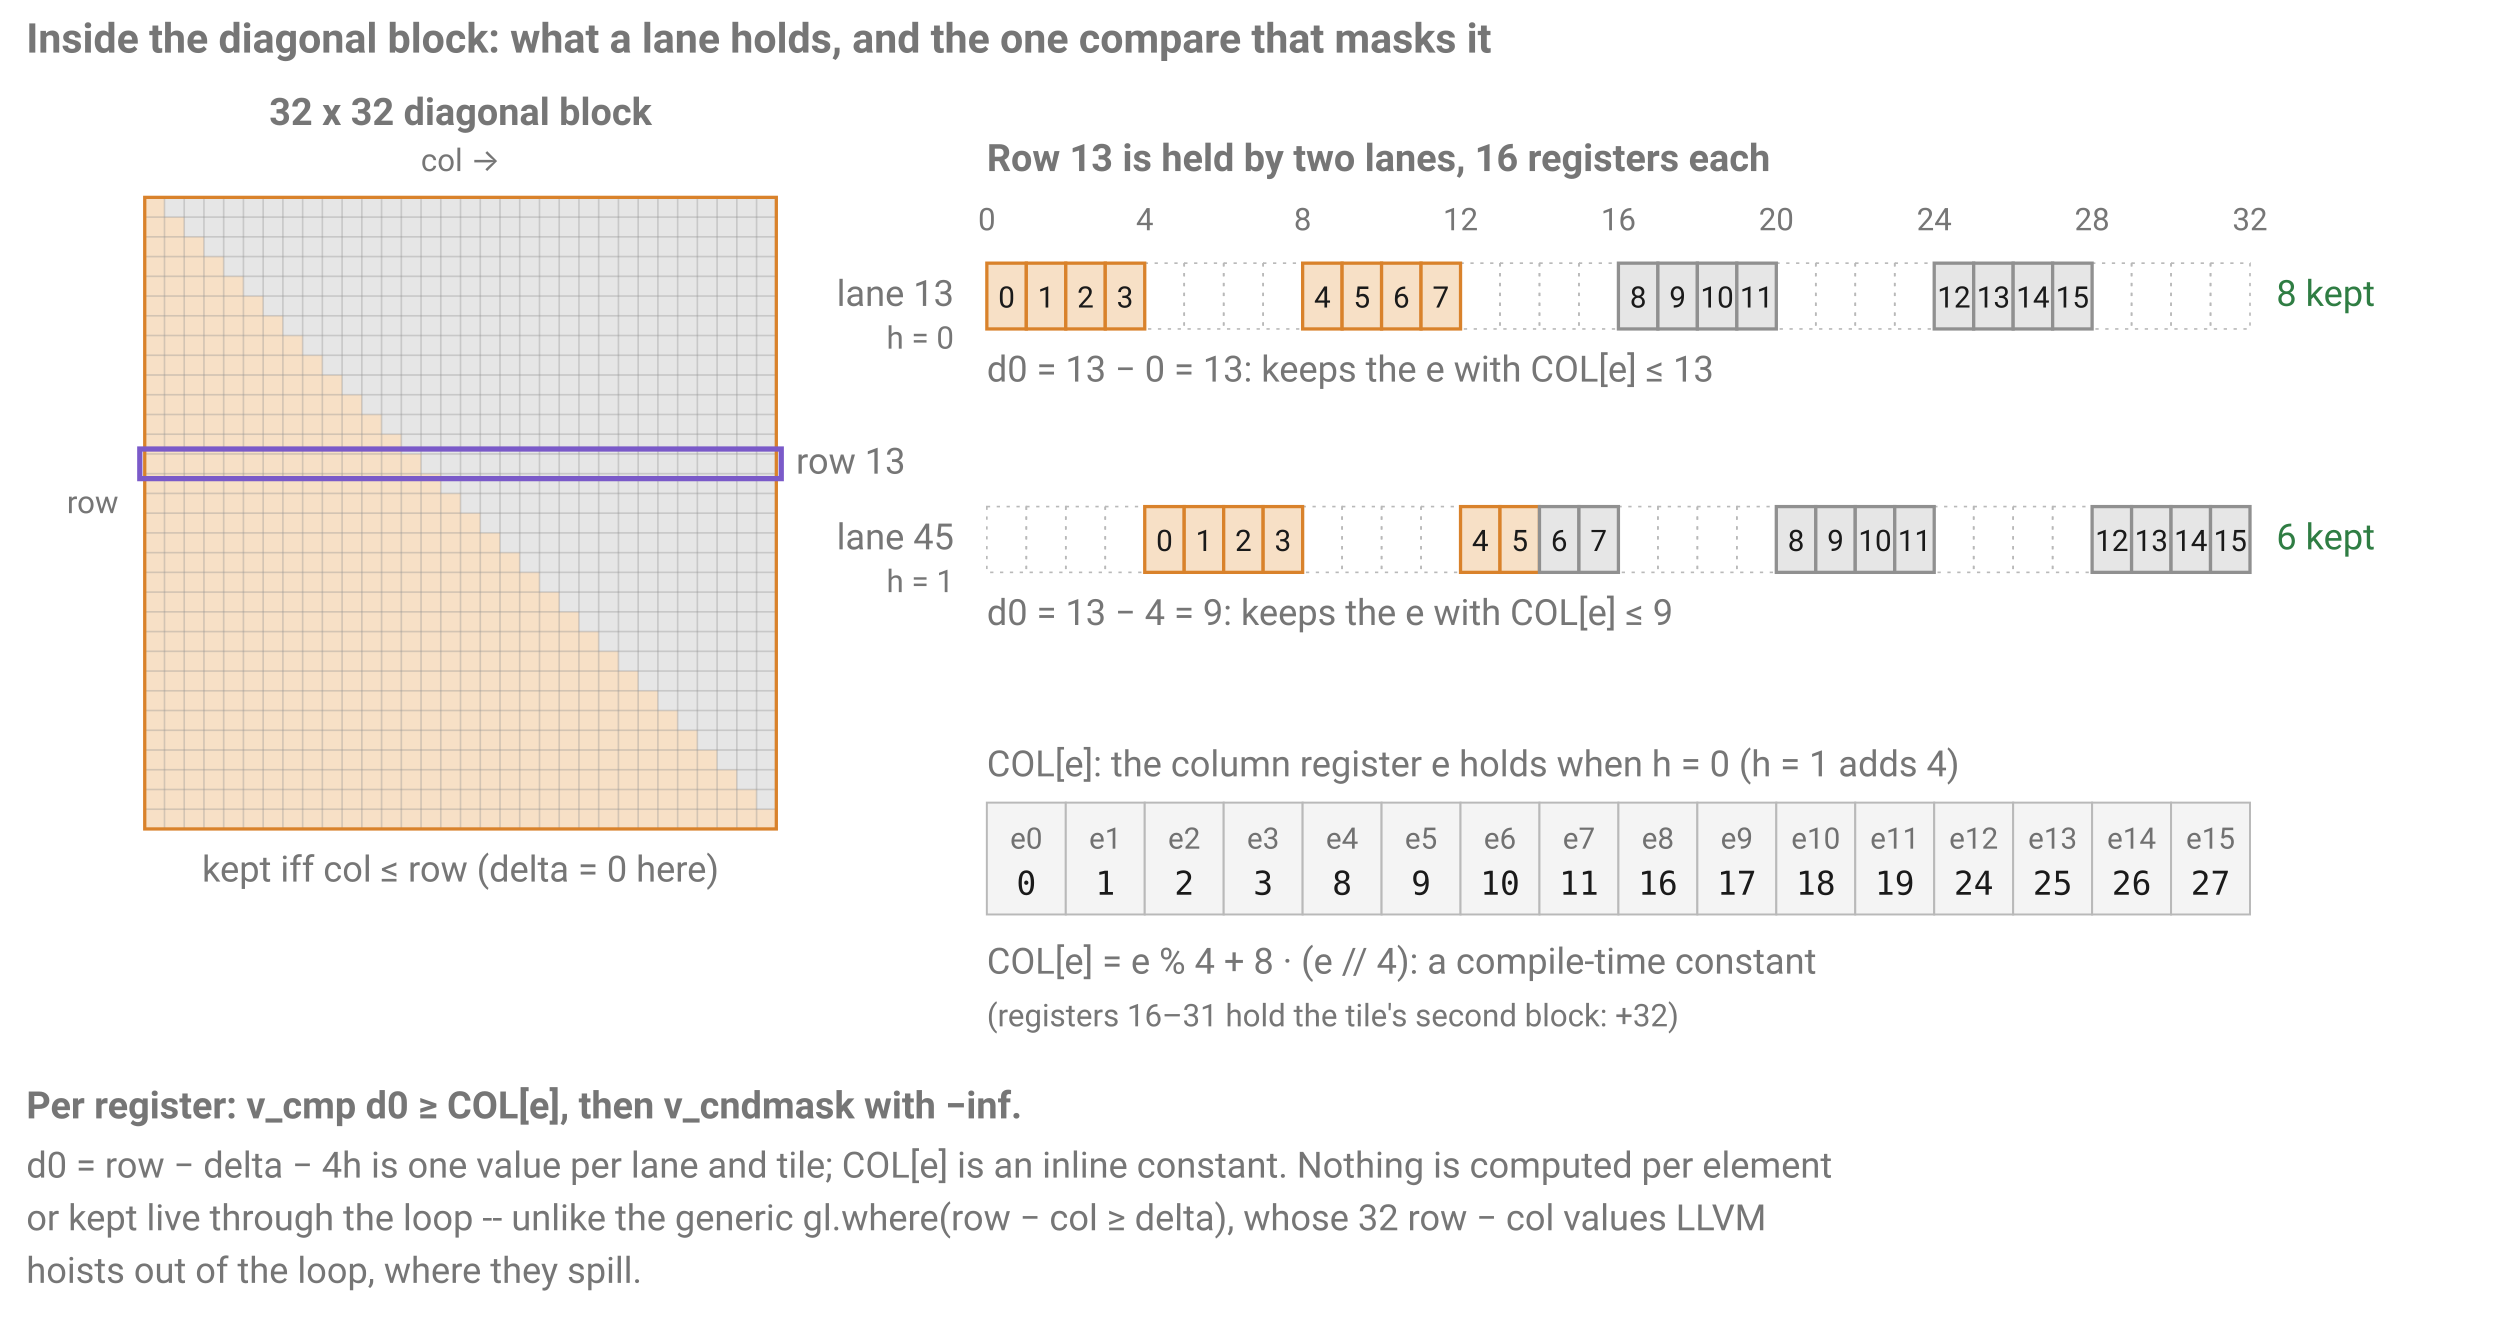
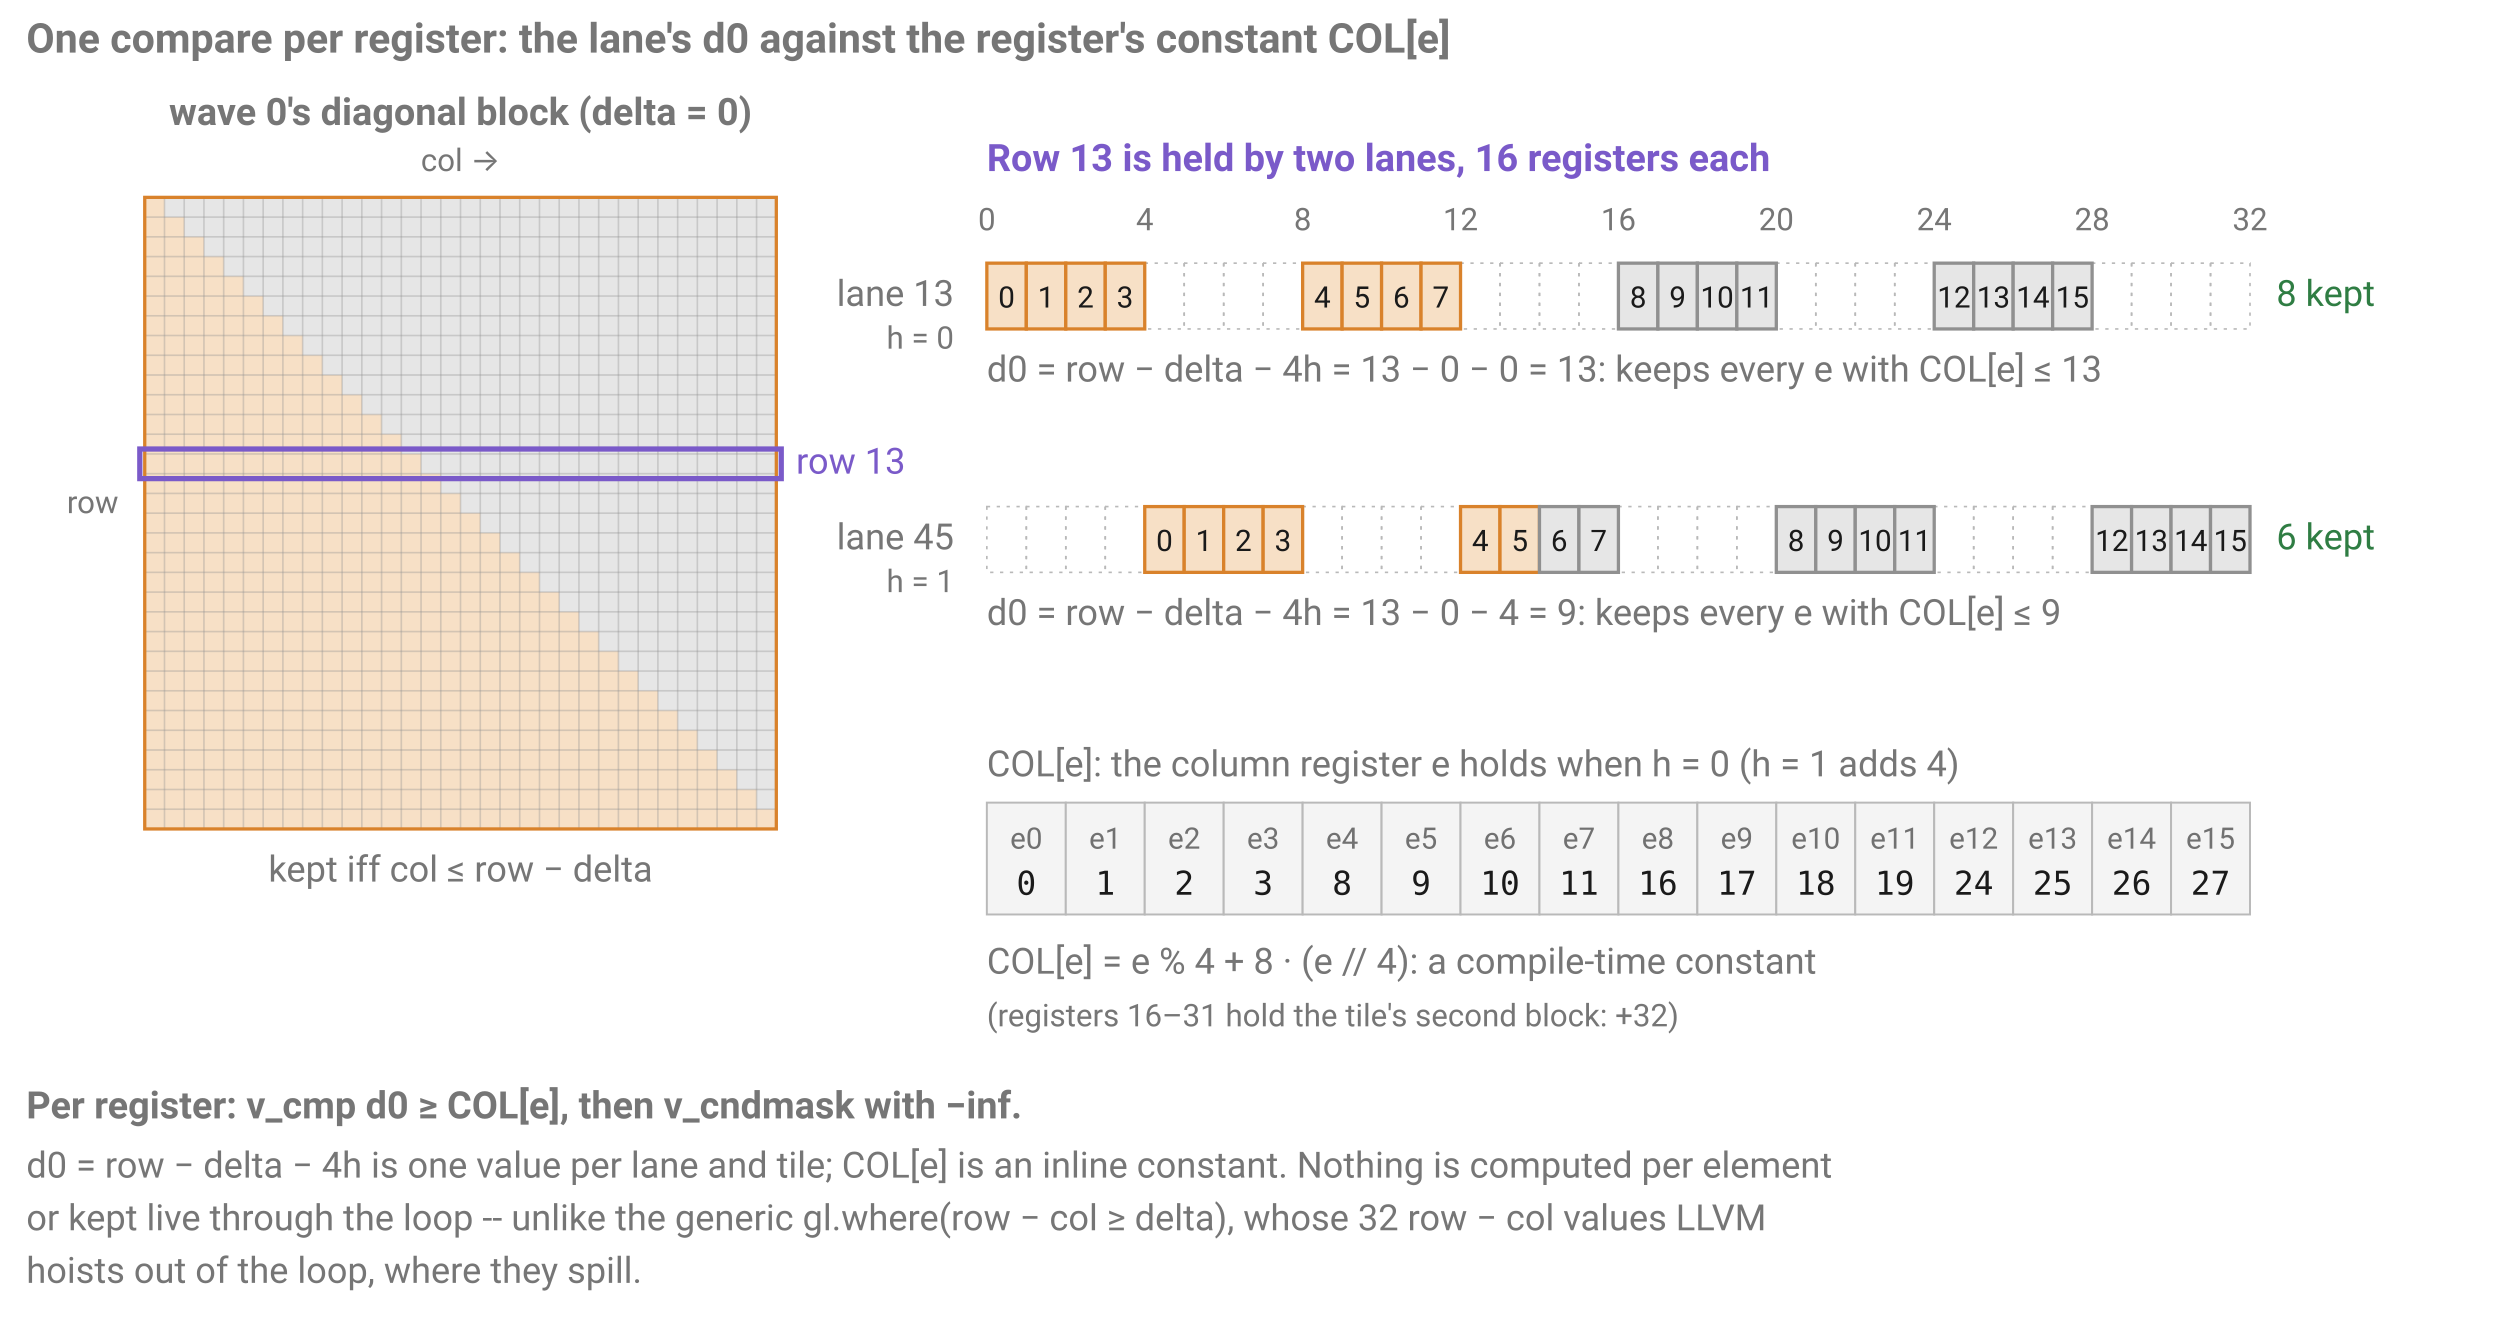
<svg xmlns="http://www.w3.org/2000/svg" viewBox="0 0 760 404" width="760" height="404" font-family="system-ui, -apple-system, Segoe UI, Roboto, sans-serif">
  <style>
    .h    { font-size: 12.5px; font-weight: 600; fill: #767676; }
    .st   { font-size: 11.5px; font-weight: 600; fill: #767676; }
    .lbl  { font-size: 11px; fill: #767676; }
    .sm   { font-size: 9.5px; fill: #767676; }
    .in   { font-size: 10px; fill: #1a1a1a; }
    .ins  { font-size: 9px; fill: #1a1a1a; }
+     .tiny { font-size: 8px; fill: #1a1a1a; }
    .inb  { font-size: 10px; font-weight: 600; fill: #1a1a1a; }
    .note { font-size: 11px; fill: #767676; }
    .bad  { font-size: 11px; fill: #c8443c; }
    .ok   { font-size: 11px; fill: #2f7d43; }
    .mono { font-family: ui-monospace, SFMono-Regular, Menlo, Consolas, monospace; }
  </style>
  <defs>
    <pattern id="waste" patternUnits="userSpaceOnUse" width="5" height="5" patternTransform="rotate(45)">
      <rect width="5" height="5" fill="#f7d2cf" />
      <line x1="0" y1="0" x2="0" y2="5" stroke="#c8443c" stroke-width="1.1" stroke-opacity="0.55" />
    </pattern>
  </defs>
-   <text class="h" x="8" y="16">Inside the diagonal block: what a lane holds, and the one compare that masks it</text>
-   <text class="st" x="140" y="38" text-anchor="middle">32 x 32 diagonal block</text>
+   <text class="h" x="8" y="16">One compare per register: the lane's d0 against the register's constant COL[e]</text>
+   <text class="st" x="140" y="38" text-anchor="middle">wave 0's diagonal block (delta = 0)</text>
  <text class="sm" x="140" y="52" text-anchor="middle">col →</text>
  <text class="sm" x="36" y="156" text-anchor="end">row</text>
  <rect x="44" y="60" width="192" height="192" fill="#e6e6e6" stroke="none" />
  <polygon points="44,60 50,60 50,66 56,66 56,72 62,72 62,78 68,78 68,84 74,84 74,90 80,90 80,96 86,96 86,102 92,102 92,108 98,108 98,114 104,114 104,120 110,120 110,126 116,126 116,132 122,132 122,138 128,138 128,144 134,144 134,150 140,150 140,156 146,156 146,162 152,162 152,168 158,168 158,174 164,174 164,180 170,180 170,186 176,186 176,192 182,192 182,198 188,198 188,204 194,204 194,210 200,210 200,216 206,216 206,222 212,222 212,228 218,228 218,234 224,234 224,240 230,240 230,246 236,246 236,252 44,252" fill="#f7e0c6" stroke="none" stroke-width="1" />
  <line x1="50" y1="60" x2="50" y2="252" stroke="#909090" stroke-width="0.5" stroke-opacity="0.35" />
  <line x1="44" y1="66" x2="236" y2="66" stroke="#909090" stroke-width="0.5" stroke-opacity="0.35" />
  <line x1="56" y1="60" x2="56" y2="252" stroke="#909090" stroke-width="0.5" stroke-opacity="0.35" />
  <line x1="44" y1="72" x2="236" y2="72" stroke="#909090" stroke-width="0.5" stroke-opacity="0.35" />
  <line x1="62" y1="60" x2="62" y2="252" stroke="#909090" stroke-width="0.5" stroke-opacity="0.35" />
  <line x1="44" y1="78" x2="236" y2="78" stroke="#909090" stroke-width="0.5" stroke-opacity="0.35" />
  <line x1="68" y1="60" x2="68" y2="252" stroke="#909090" stroke-width="0.5" stroke-opacity="0.35" />
  <line x1="44" y1="84" x2="236" y2="84" stroke="#909090" stroke-width="0.5" stroke-opacity="0.35" />
  <line x1="74" y1="60" x2="74" y2="252" stroke="#909090" stroke-width="0.5" stroke-opacity="0.35" />
  <line x1="44" y1="90" x2="236" y2="90" stroke="#909090" stroke-width="0.5" stroke-opacity="0.35" />
  <line x1="80" y1="60" x2="80" y2="252" stroke="#909090" stroke-width="0.5" stroke-opacity="0.35" />
  <line x1="44" y1="96" x2="236" y2="96" stroke="#909090" stroke-width="0.5" stroke-opacity="0.35" />
  <line x1="86" y1="60" x2="86" y2="252" stroke="#909090" stroke-width="0.5" stroke-opacity="0.35" />
  <line x1="44" y1="102" x2="236" y2="102" stroke="#909090" stroke-width="0.5" stroke-opacity="0.35" />
  <line x1="92" y1="60" x2="92" y2="252" stroke="#909090" stroke-width="0.5" stroke-opacity="0.35" />
  <line x1="44" y1="108" x2="236" y2="108" stroke="#909090" stroke-width="0.5" stroke-opacity="0.35" />
  <line x1="98" y1="60" x2="98" y2="252" stroke="#909090" stroke-width="0.5" stroke-opacity="0.35" />
  <line x1="44" y1="114" x2="236" y2="114" stroke="#909090" stroke-width="0.5" stroke-opacity="0.35" />
  <line x1="104" y1="60" x2="104" y2="252" stroke="#909090" stroke-width="0.5" stroke-opacity="0.35" />
  <line x1="44" y1="120" x2="236" y2="120" stroke="#909090" stroke-width="0.5" stroke-opacity="0.35" />
  <line x1="110" y1="60" x2="110" y2="252" stroke="#909090" stroke-width="0.5" stroke-opacity="0.35" />
  <line x1="44" y1="126" x2="236" y2="126" stroke="#909090" stroke-width="0.5" stroke-opacity="0.35" />
  <line x1="116" y1="60" x2="116" y2="252" stroke="#909090" stroke-width="0.5" stroke-opacity="0.35" />
  <line x1="44" y1="132" x2="236" y2="132" stroke="#909090" stroke-width="0.5" stroke-opacity="0.35" />
  <line x1="122" y1="60" x2="122" y2="252" stroke="#909090" stroke-width="0.5" stroke-opacity="0.35" />
  <line x1="44" y1="138" x2="236" y2="138" stroke="#909090" stroke-width="0.5" stroke-opacity="0.35" />
  <line x1="128" y1="60" x2="128" y2="252" stroke="#909090" stroke-width="0.5" stroke-opacity="0.35" />
  <line x1="44" y1="144" x2="236" y2="144" stroke="#909090" stroke-width="0.5" stroke-opacity="0.35" />
  <line x1="134" y1="60" x2="134" y2="252" stroke="#909090" stroke-width="0.5" stroke-opacity="0.35" />
  <line x1="44" y1="150" x2="236" y2="150" stroke="#909090" stroke-width="0.5" stroke-opacity="0.35" />
  <line x1="140" y1="60" x2="140" y2="252" stroke="#909090" stroke-width="0.5" stroke-opacity="0.35" />
  <line x1="44" y1="156" x2="236" y2="156" stroke="#909090" stroke-width="0.5" stroke-opacity="0.35" />
  <line x1="146" y1="60" x2="146" y2="252" stroke="#909090" stroke-width="0.5" stroke-opacity="0.35" />
  <line x1="44" y1="162" x2="236" y2="162" stroke="#909090" stroke-width="0.5" stroke-opacity="0.35" />
  <line x1="152" y1="60" x2="152" y2="252" stroke="#909090" stroke-width="0.5" stroke-opacity="0.35" />
  <line x1="44" y1="168" x2="236" y2="168" stroke="#909090" stroke-width="0.5" stroke-opacity="0.35" />
  <line x1="158" y1="60" x2="158" y2="252" stroke="#909090" stroke-width="0.5" stroke-opacity="0.35" />
  <line x1="44" y1="174" x2="236" y2="174" stroke="#909090" stroke-width="0.5" stroke-opacity="0.35" />
  <line x1="164" y1="60" x2="164" y2="252" stroke="#909090" stroke-width="0.5" stroke-opacity="0.35" />
  <line x1="44" y1="180" x2="236" y2="180" stroke="#909090" stroke-width="0.5" stroke-opacity="0.35" />
  <line x1="170" y1="60" x2="170" y2="252" stroke="#909090" stroke-width="0.5" stroke-opacity="0.35" />
  <line x1="44" y1="186" x2="236" y2="186" stroke="#909090" stroke-width="0.5" stroke-opacity="0.35" />
  <line x1="176" y1="60" x2="176" y2="252" stroke="#909090" stroke-width="0.5" stroke-opacity="0.35" />
  <line x1="44" y1="192" x2="236" y2="192" stroke="#909090" stroke-width="0.5" stroke-opacity="0.35" />
  <line x1="182" y1="60" x2="182" y2="252" stroke="#909090" stroke-width="0.5" stroke-opacity="0.35" />
  <line x1="44" y1="198" x2="236" y2="198" stroke="#909090" stroke-width="0.5" stroke-opacity="0.35" />
  <line x1="188" y1="60" x2="188" y2="252" stroke="#909090" stroke-width="0.5" stroke-opacity="0.35" />
  <line x1="44" y1="204" x2="236" y2="204" stroke="#909090" stroke-width="0.5" stroke-opacity="0.35" />
  <line x1="194" y1="60" x2="194" y2="252" stroke="#909090" stroke-width="0.5" stroke-opacity="0.35" />
  <line x1="44" y1="210" x2="236" y2="210" stroke="#909090" stroke-width="0.5" stroke-opacity="0.35" />
  <line x1="200" y1="60" x2="200" y2="252" stroke="#909090" stroke-width="0.5" stroke-opacity="0.35" />
  <line x1="44" y1="216" x2="236" y2="216" stroke="#909090" stroke-width="0.5" stroke-opacity="0.35" />
  <line x1="206" y1="60" x2="206" y2="252" stroke="#909090" stroke-width="0.5" stroke-opacity="0.35" />
  <line x1="44" y1="222" x2="236" y2="222" stroke="#909090" stroke-width="0.5" stroke-opacity="0.35" />
  <line x1="212" y1="60" x2="212" y2="252" stroke="#909090" stroke-width="0.5" stroke-opacity="0.35" />
  <line x1="44" y1="228" x2="236" y2="228" stroke="#909090" stroke-width="0.5" stroke-opacity="0.35" />
  <line x1="218" y1="60" x2="218" y2="252" stroke="#909090" stroke-width="0.5" stroke-opacity="0.35" />
  <line x1="44" y1="234" x2="236" y2="234" stroke="#909090" stroke-width="0.5" stroke-opacity="0.35" />
  <line x1="224" y1="60" x2="224" y2="252" stroke="#909090" stroke-width="0.5" stroke-opacity="0.35" />
  <line x1="44" y1="240" x2="236" y2="240" stroke="#909090" stroke-width="0.5" stroke-opacity="0.35" />
  <line x1="230" y1="60" x2="230" y2="252" stroke="#909090" stroke-width="0.5" stroke-opacity="0.35" />
  <line x1="44" y1="246" x2="236" y2="246" stroke="#909090" stroke-width="0.5" stroke-opacity="0.35" />
  <rect x="44" y="60" width="192" height="192" fill="none" stroke="#d9822b" />
  <rect x="42.5" y="136.5" width="195" height="9" fill="none" stroke="#7a5ac9" stroke-width="1.6" />
-   <text class="lbl" x="242" y="144" fill="#7a5ac9">row 13</text>
-   <text class="lbl" x="140" y="268" text-anchor="middle">kept iff col ≤ row (delta = 0 here)</text>
-   <text class="st" x="300" y="52" fill="#7a5ac9">Row 13 is held by two lanes, 16 registers each</text>
+   <text class="lbl" x="242" y="144" style="fill:#7a5ac9">row 13</text>
+   <text class="lbl" x="140" y="268" text-anchor="middle">kept iff col ≤ row − delta</text>
+   <text class="st" x="300" y="52" style="fill:#7a5ac9">Row 13 is held by two lanes, 16 registers each</text>
  <text class="sm" x="300" y="70" text-anchor="middle">0</text>
  <text class="sm" x="348" y="70" text-anchor="middle">4</text>
  <text class="sm" x="396" y="70" text-anchor="middle">8</text>
  <text class="sm" x="444" y="70" text-anchor="middle">12</text>
  <text class="sm" x="492" y="70" text-anchor="middle">16</text>
  <text class="sm" x="540" y="70" text-anchor="middle">20</text>
  <text class="sm" x="588" y="70" text-anchor="middle">24</text>
  <text class="sm" x="636" y="70" text-anchor="middle">28</text>
  <text class="sm" x="684" y="70" text-anchor="middle">32</text>
  <text class="lbl" x="290" y="93" text-anchor="end">lane 13</text>
  <text class="sm" x="290" y="106" text-anchor="end">h = 0</text>
  <rect x="300" y="80" width="12" height="20" fill="none" stroke="#b9b9b9" stroke-width="0.5" stroke-dasharray="1 2" />
  <rect x="312" y="80" width="12" height="20" fill="none" stroke="#b9b9b9" stroke-width="0.5" stroke-dasharray="1 2" />
  <rect x="324" y="80" width="12" height="20" fill="none" stroke="#b9b9b9" stroke-width="0.5" stroke-dasharray="1 2" />
  <rect x="336" y="80" width="12" height="20" fill="none" stroke="#b9b9b9" stroke-width="0.5" stroke-dasharray="1 2" />
  <rect x="348" y="80" width="12" height="20" fill="none" stroke="#b9b9b9" stroke-width="0.5" stroke-dasharray="1 2" />
  <rect x="360" y="80" width="12" height="20" fill="none" stroke="#b9b9b9" stroke-width="0.5" stroke-dasharray="1 2" />
  <rect x="372" y="80" width="12" height="20" fill="none" stroke="#b9b9b9" stroke-width="0.5" stroke-dasharray="1 2" />
  <rect x="384" y="80" width="12" height="20" fill="none" stroke="#b9b9b9" stroke-width="0.5" stroke-dasharray="1 2" />
  <rect x="396" y="80" width="12" height="20" fill="none" stroke="#b9b9b9" stroke-width="0.5" stroke-dasharray="1 2" />
  <rect x="408" y="80" width="12" height="20" fill="none" stroke="#b9b9b9" stroke-width="0.5" stroke-dasharray="1 2" />
  <rect x="420" y="80" width="12" height="20" fill="none" stroke="#b9b9b9" stroke-width="0.5" stroke-dasharray="1 2" />
  <rect x="432" y="80" width="12" height="20" fill="none" stroke="#b9b9b9" stroke-width="0.5" stroke-dasharray="1 2" />
  <rect x="444" y="80" width="12" height="20" fill="none" stroke="#b9b9b9" stroke-width="0.5" stroke-dasharray="1 2" />
  <rect x="456" y="80" width="12" height="20" fill="none" stroke="#b9b9b9" stroke-width="0.5" stroke-dasharray="1 2" />
  <rect x="468" y="80" width="12" height="20" fill="none" stroke="#b9b9b9" stroke-width="0.5" stroke-dasharray="1 2" />
  <rect x="480" y="80" width="12" height="20" fill="none" stroke="#b9b9b9" stroke-width="0.5" stroke-dasharray="1 2" />
  <rect x="492" y="80" width="12" height="20" fill="none" stroke="#b9b9b9" stroke-width="0.5" stroke-dasharray="1 2" />
  <rect x="504" y="80" width="12" height="20" fill="none" stroke="#b9b9b9" stroke-width="0.5" stroke-dasharray="1 2" />
  <rect x="516" y="80" width="12" height="20" fill="none" stroke="#b9b9b9" stroke-width="0.5" stroke-dasharray="1 2" />
  <rect x="528" y="80" width="12" height="20" fill="none" stroke="#b9b9b9" stroke-width="0.5" stroke-dasharray="1 2" />
  <rect x="540" y="80" width="12" height="20" fill="none" stroke="#b9b9b9" stroke-width="0.5" stroke-dasharray="1 2" />
  <rect x="552" y="80" width="12" height="20" fill="none" stroke="#b9b9b9" stroke-width="0.5" stroke-dasharray="1 2" />
  <rect x="564" y="80" width="12" height="20" fill="none" stroke="#b9b9b9" stroke-width="0.5" stroke-dasharray="1 2" />
  <rect x="576" y="80" width="12" height="20" fill="none" stroke="#b9b9b9" stroke-width="0.5" stroke-dasharray="1 2" />
  <rect x="588" y="80" width="12" height="20" fill="none" stroke="#b9b9b9" stroke-width="0.5" stroke-dasharray="1 2" />
  <rect x="600" y="80" width="12" height="20" fill="none" stroke="#b9b9b9" stroke-width="0.5" stroke-dasharray="1 2" />
  <rect x="612" y="80" width="12" height="20" fill="none" stroke="#b9b9b9" stroke-width="0.5" stroke-dasharray="1 2" />
  <rect x="624" y="80" width="12" height="20" fill="none" stroke="#b9b9b9" stroke-width="0.5" stroke-dasharray="1 2" />
  <rect x="636" y="80" width="12" height="20" fill="none" stroke="#b9b9b9" stroke-width="0.5" stroke-dasharray="1 2" />
  <rect x="648" y="80" width="12" height="20" fill="none" stroke="#b9b9b9" stroke-width="0.5" stroke-dasharray="1 2" />
  <rect x="660" y="80" width="12" height="20" fill="none" stroke="#b9b9b9" stroke-width="0.5" stroke-dasharray="1 2" />
  <rect x="672" y="80" width="12" height="20" fill="none" stroke="#b9b9b9" stroke-width="0.5" stroke-dasharray="1 2" />
  <rect x="300" y="80" width="12" height="20" fill="#f7e0c6" stroke="#d9822b" />
  <text class="ins" x="306" y="93.5" text-anchor="middle">0</text>
  <rect x="312" y="80" width="12" height="20" fill="#f7e0c6" stroke="#d9822b" />
  <text class="ins" x="318" y="93.5" text-anchor="middle">1</text>
  <rect x="324" y="80" width="12" height="20" fill="#f7e0c6" stroke="#d9822b" />
  <text class="ins" x="330" y="93.5" text-anchor="middle">2</text>
  <rect x="336" y="80" width="12" height="20" fill="#f7e0c6" stroke="#d9822b" />
  <text class="ins" x="342" y="93.5" text-anchor="middle">3</text>
  <rect x="396" y="80" width="12" height="20" fill="#f7e0c6" stroke="#d9822b" />
  <text class="ins" x="402" y="93.5" text-anchor="middle">4</text>
  <rect x="408" y="80" width="12" height="20" fill="#f7e0c6" stroke="#d9822b" />
  <text class="ins" x="414" y="93.5" text-anchor="middle">5</text>
  <rect x="420" y="80" width="12" height="20" fill="#f7e0c6" stroke="#d9822b" />
  <text class="ins" x="426" y="93.5" text-anchor="middle">6</text>
  <rect x="432" y="80" width="12" height="20" fill="#f7e0c6" stroke="#d9822b" />
  <text class="ins" x="438" y="93.5" text-anchor="middle">7</text>
  <rect x="492" y="80" width="12" height="20" fill="#e6e6e6" stroke="#909090" />
  <text class="ins" x="498" y="93.5" text-anchor="middle">8</text>
  <rect x="504" y="80" width="12" height="20" fill="#e6e6e6" stroke="#909090" />
  <text class="ins" x="510" y="93.5" text-anchor="middle">9</text>
  <rect x="516" y="80" width="12" height="20" fill="#e6e6e6" stroke="#909090" />
  <text class="ins" x="522" y="93.5" text-anchor="middle">10</text>
  <rect x="528" y="80" width="12" height="20" fill="#e6e6e6" stroke="#909090" />
  <text class="ins" x="534" y="93.5" text-anchor="middle">11</text>
  <rect x="588" y="80" width="12" height="20" fill="#e6e6e6" stroke="#909090" />
  <text class="ins" x="594" y="93.5" text-anchor="middle">12</text>
  <rect x="600" y="80" width="12" height="20" fill="#e6e6e6" stroke="#909090" />
  <text class="ins" x="606" y="93.5" text-anchor="middle">13</text>
  <rect x="612" y="80" width="12" height="20" fill="#e6e6e6" stroke="#909090" />
  <text class="ins" x="618" y="93.5" text-anchor="middle">14</text>
  <rect x="624" y="80" width="12" height="20" fill="#e6e6e6" stroke="#909090" />
  <text class="ins" x="630" y="93.5" text-anchor="middle">15</text>
-   <text class="lbl" x="300" y="116">d0 = 13 − 0 = 13:  keeps the e with COL[e] ≤ 13</text>
+   <text class="lbl" x="300" y="116">d0 = row − delta − 4h = 13 − 0 − 0 = 13:  keeps every e with COL[e] ≤ 13</text>
  <text class="ok" x="692" y="93">8 kept</text>
  <text class="lbl" x="290" y="167" text-anchor="end">lane 45</text>
  <text class="sm" x="290" y="180" text-anchor="end">h = 1</text>
  <rect x="300" y="154" width="12" height="20" fill="none" stroke="#b9b9b9" stroke-width="0.5" stroke-dasharray="1 2" />
  <rect x="312" y="154" width="12" height="20" fill="none" stroke="#b9b9b9" stroke-width="0.5" stroke-dasharray="1 2" />
  <rect x="324" y="154" width="12" height="20" fill="none" stroke="#b9b9b9" stroke-width="0.5" stroke-dasharray="1 2" />
  <rect x="336" y="154" width="12" height="20" fill="none" stroke="#b9b9b9" stroke-width="0.5" stroke-dasharray="1 2" />
  <rect x="348" y="154" width="12" height="20" fill="none" stroke="#b9b9b9" stroke-width="0.5" stroke-dasharray="1 2" />
  <rect x="360" y="154" width="12" height="20" fill="none" stroke="#b9b9b9" stroke-width="0.5" stroke-dasharray="1 2" />
  <rect x="372" y="154" width="12" height="20" fill="none" stroke="#b9b9b9" stroke-width="0.5" stroke-dasharray="1 2" />
  <rect x="384" y="154" width="12" height="20" fill="none" stroke="#b9b9b9" stroke-width="0.5" stroke-dasharray="1 2" />
  <rect x="396" y="154" width="12" height="20" fill="none" stroke="#b9b9b9" stroke-width="0.5" stroke-dasharray="1 2" />
  <rect x="408" y="154" width="12" height="20" fill="none" stroke="#b9b9b9" stroke-width="0.5" stroke-dasharray="1 2" />
  <rect x="420" y="154" width="12" height="20" fill="none" stroke="#b9b9b9" stroke-width="0.5" stroke-dasharray="1 2" />
  <rect x="432" y="154" width="12" height="20" fill="none" stroke="#b9b9b9" stroke-width="0.5" stroke-dasharray="1 2" />
  <rect x="444" y="154" width="12" height="20" fill="none" stroke="#b9b9b9" stroke-width="0.5" stroke-dasharray="1 2" />
  <rect x="456" y="154" width="12" height="20" fill="none" stroke="#b9b9b9" stroke-width="0.5" stroke-dasharray="1 2" />
  <rect x="468" y="154" width="12" height="20" fill="none" stroke="#b9b9b9" stroke-width="0.5" stroke-dasharray="1 2" />
  <rect x="480" y="154" width="12" height="20" fill="none" stroke="#b9b9b9" stroke-width="0.5" stroke-dasharray="1 2" />
  <rect x="492" y="154" width="12" height="20" fill="none" stroke="#b9b9b9" stroke-width="0.5" stroke-dasharray="1 2" />
  <rect x="504" y="154" width="12" height="20" fill="none" stroke="#b9b9b9" stroke-width="0.5" stroke-dasharray="1 2" />
  <rect x="516" y="154" width="12" height="20" fill="none" stroke="#b9b9b9" stroke-width="0.5" stroke-dasharray="1 2" />
  <rect x="528" y="154" width="12" height="20" fill="none" stroke="#b9b9b9" stroke-width="0.5" stroke-dasharray="1 2" />
  <rect x="540" y="154" width="12" height="20" fill="none" stroke="#b9b9b9" stroke-width="0.5" stroke-dasharray="1 2" />
  <rect x="552" y="154" width="12" height="20" fill="none" stroke="#b9b9b9" stroke-width="0.5" stroke-dasharray="1 2" />
  <rect x="564" y="154" width="12" height="20" fill="none" stroke="#b9b9b9" stroke-width="0.5" stroke-dasharray="1 2" />
  <rect x="576" y="154" width="12" height="20" fill="none" stroke="#b9b9b9" stroke-width="0.5" stroke-dasharray="1 2" />
  <rect x="588" y="154" width="12" height="20" fill="none" stroke="#b9b9b9" stroke-width="0.5" stroke-dasharray="1 2" />
  <rect x="600" y="154" width="12" height="20" fill="none" stroke="#b9b9b9" stroke-width="0.5" stroke-dasharray="1 2" />
  <rect x="612" y="154" width="12" height="20" fill="none" stroke="#b9b9b9" stroke-width="0.5" stroke-dasharray="1 2" />
  <rect x="624" y="154" width="12" height="20" fill="none" stroke="#b9b9b9" stroke-width="0.5" stroke-dasharray="1 2" />
  <rect x="636" y="154" width="12" height="20" fill="none" stroke="#b9b9b9" stroke-width="0.5" stroke-dasharray="1 2" />
  <rect x="648" y="154" width="12" height="20" fill="none" stroke="#b9b9b9" stroke-width="0.5" stroke-dasharray="1 2" />
  <rect x="660" y="154" width="12" height="20" fill="none" stroke="#b9b9b9" stroke-width="0.5" stroke-dasharray="1 2" />
  <rect x="672" y="154" width="12" height="20" fill="none" stroke="#b9b9b9" stroke-width="0.5" stroke-dasharray="1 2" />
  <rect x="348" y="154" width="12" height="20" fill="#f7e0c6" stroke="#d9822b" />
  <text class="ins" x="354" y="167.5" text-anchor="middle">0</text>
  <rect x="360" y="154" width="12" height="20" fill="#f7e0c6" stroke="#d9822b" />
  <text class="ins" x="366" y="167.5" text-anchor="middle">1</text>
  <rect x="372" y="154" width="12" height="20" fill="#f7e0c6" stroke="#d9822b" />
  <text class="ins" x="378" y="167.5" text-anchor="middle">2</text>
  <rect x="384" y="154" width="12" height="20" fill="#f7e0c6" stroke="#d9822b" />
  <text class="ins" x="390" y="167.5" text-anchor="middle">3</text>
  <rect x="444" y="154" width="12" height="20" fill="#f7e0c6" stroke="#d9822b" />
  <text class="ins" x="450" y="167.5" text-anchor="middle">4</text>
  <rect x="456" y="154" width="12" height="20" fill="#f7e0c6" stroke="#d9822b" />
  <text class="ins" x="462" y="167.5" text-anchor="middle">5</text>
  <rect x="468" y="154" width="12" height="20" fill="#e6e6e6" stroke="#909090" />
  <text class="ins" x="474" y="167.5" text-anchor="middle">6</text>
  <rect x="480" y="154" width="12" height="20" fill="#e6e6e6" stroke="#909090" />
  <text class="ins" x="486" y="167.5" text-anchor="middle">7</text>
  <rect x="540" y="154" width="12" height="20" fill="#e6e6e6" stroke="#909090" />
  <text class="ins" x="546" y="167.5" text-anchor="middle">8</text>
  <rect x="552" y="154" width="12" height="20" fill="#e6e6e6" stroke="#909090" />
  <text class="ins" x="558" y="167.5" text-anchor="middle">9</text>
  <rect x="564" y="154" width="12" height="20" fill="#e6e6e6" stroke="#909090" />
  <text class="ins" x="570" y="167.5" text-anchor="middle">10</text>
  <rect x="576" y="154" width="12" height="20" fill="#e6e6e6" stroke="#909090" />
  <text class="ins" x="582" y="167.5" text-anchor="middle">11</text>
  <rect x="636" y="154" width="12" height="20" fill="#e6e6e6" stroke="#909090" />
  <text class="ins" x="642" y="167.5" text-anchor="middle">12</text>
  <rect x="648" y="154" width="12" height="20" fill="#e6e6e6" stroke="#909090" />
  <text class="ins" x="654" y="167.5" text-anchor="middle">13</text>
  <rect x="660" y="154" width="12" height="20" fill="#e6e6e6" stroke="#909090" />
  <text class="ins" x="666" y="167.5" text-anchor="middle">14</text>
  <rect x="672" y="154" width="12" height="20" fill="#e6e6e6" stroke="#909090" />
  <text class="ins" x="678" y="167.5" text-anchor="middle">15</text>
-   <text class="lbl" x="300" y="190">d0 = 13 − 4 = 9:  keeps the e with COL[e] ≤ 9</text>
+   <text class="lbl" x="300" y="190">d0 = row − delta − 4h = 13 − 0 − 4 = 9:  keeps every e with COL[e] ≤ 9</text>
  <text class="ok" x="692" y="167">6 kept</text>
  <text class="lbl" x="300" y="236">COL[e]: the column register e holds when h = 0 (h = 1 adds 4)</text>
  <rect x="300" y="244" width="24" height="34" fill="#f4f4f4" stroke="#b9b9b9" stroke-width="0.6" />
  <text class="ins" x="312" y="258" text-anchor="middle" fill-opacity="0.6">e0</text>
  <text class="in mono" x="312" y="272" text-anchor="middle">0</text>
  <rect x="324" y="244" width="24" height="34" fill="#f4f4f4" stroke="#b9b9b9" stroke-width="0.6" />
  <text class="ins" x="336" y="258" text-anchor="middle" fill-opacity="0.6">e1</text>
  <text class="in mono" x="336" y="272" text-anchor="middle">1</text>
  <rect x="348" y="244" width="24" height="34" fill="#f4f4f4" stroke="#b9b9b9" stroke-width="0.6" />
  <text class="ins" x="360" y="258" text-anchor="middle" fill-opacity="0.6">e2</text>
  <text class="in mono" x="360" y="272" text-anchor="middle">2</text>
  <rect x="372" y="244" width="24" height="34" fill="#f4f4f4" stroke="#b9b9b9" stroke-width="0.6" />
  <text class="ins" x="384" y="258" text-anchor="middle" fill-opacity="0.6">e3</text>
  <text class="in mono" x="384" y="272" text-anchor="middle">3</text>
  <rect x="396" y="244" width="24" height="34" fill="#f4f4f4" stroke="#b9b9b9" stroke-width="0.6" />
  <text class="ins" x="408" y="258" text-anchor="middle" fill-opacity="0.6">e4</text>
  <text class="in mono" x="408" y="272" text-anchor="middle">8</text>
  <rect x="420" y="244" width="24" height="34" fill="#f4f4f4" stroke="#b9b9b9" stroke-width="0.6" />
  <text class="ins" x="432" y="258" text-anchor="middle" fill-opacity="0.6">e5</text>
  <text class="in mono" x="432" y="272" text-anchor="middle">9</text>
  <rect x="444" y="244" width="24" height="34" fill="#f4f4f4" stroke="#b9b9b9" stroke-width="0.6" />
  <text class="ins" x="456" y="258" text-anchor="middle" fill-opacity="0.6">e6</text>
  <text class="in mono" x="456" y="272" text-anchor="middle">10</text>
  <rect x="468" y="244" width="24" height="34" fill="#f4f4f4" stroke="#b9b9b9" stroke-width="0.6" />
  <text class="ins" x="480" y="258" text-anchor="middle" fill-opacity="0.6">e7</text>
  <text class="in mono" x="480" y="272" text-anchor="middle">11</text>
  <rect x="492" y="244" width="24" height="34" fill="#f4f4f4" stroke="#b9b9b9" stroke-width="0.6" />
  <text class="ins" x="504" y="258" text-anchor="middle" fill-opacity="0.6">e8</text>
  <text class="in mono" x="504" y="272" text-anchor="middle">16</text>
  <rect x="516" y="244" width="24" height="34" fill="#f4f4f4" stroke="#b9b9b9" stroke-width="0.6" />
  <text class="ins" x="528" y="258" text-anchor="middle" fill-opacity="0.6">e9</text>
  <text class="in mono" x="528" y="272" text-anchor="middle">17</text>
  <rect x="540" y="244" width="24" height="34" fill="#f4f4f4" stroke="#b9b9b9" stroke-width="0.6" />
  <text class="ins" x="552" y="258" text-anchor="middle" fill-opacity="0.6">e10</text>
  <text class="in mono" x="552" y="272" text-anchor="middle">18</text>
  <rect x="564" y="244" width="24" height="34" fill="#f4f4f4" stroke="#b9b9b9" stroke-width="0.6" />
  <text class="ins" x="576" y="258" text-anchor="middle" fill-opacity="0.6">e11</text>
  <text class="in mono" x="576" y="272" text-anchor="middle">19</text>
  <rect x="588" y="244" width="24" height="34" fill="#f4f4f4" stroke="#b9b9b9" stroke-width="0.6" />
  <text class="ins" x="600" y="258" text-anchor="middle" fill-opacity="0.6">e12</text>
  <text class="in mono" x="600" y="272" text-anchor="middle">24</text>
  <rect x="612" y="244" width="24" height="34" fill="#f4f4f4" stroke="#b9b9b9" stroke-width="0.6" />
  <text class="ins" x="624" y="258" text-anchor="middle" fill-opacity="0.6">e13</text>
  <text class="in mono" x="624" y="272" text-anchor="middle">25</text>
  <rect x="636" y="244" width="24" height="34" fill="#f4f4f4" stroke="#b9b9b9" stroke-width="0.6" />
  <text class="ins" x="648" y="258" text-anchor="middle" fill-opacity="0.6">e14</text>
  <text class="in mono" x="648" y="272" text-anchor="middle">26</text>
  <rect x="660" y="244" width="24" height="34" fill="#f4f4f4" stroke="#b9b9b9" stroke-width="0.6" />
  <text class="ins" x="672" y="258" text-anchor="middle" fill-opacity="0.6">e15</text>
  <text class="in mono" x="672" y="272" text-anchor="middle">27</text>
  <text class="lbl" x="300" y="296">COL[e] = e % 4 + 8 · (e // 4): a compile-time constant</text>
  <text class="sm" x="300" y="312">(registers 16–31 hold the tile's second block: +32)</text>
  <text class="st" x="8" y="340">Per register: v_cmp d0 ≥ COL[e], then v_cndmask with −inf.</text>
  <text class="note" x="8" y="358">d0 = row − delta − 4h is one value per lane and tile; COL[e] is an inline constant. Nothing is computed per element</text>
  <text class="note" x="8" y="374">or kept live through the loop -- unlike the generic gl.where(row − col ≥ delta), whose 32 row − col values LLVM</text>
  <text class="note" x="8" y="390">hoists out of the loop, where they spill.</text>
</svg>
